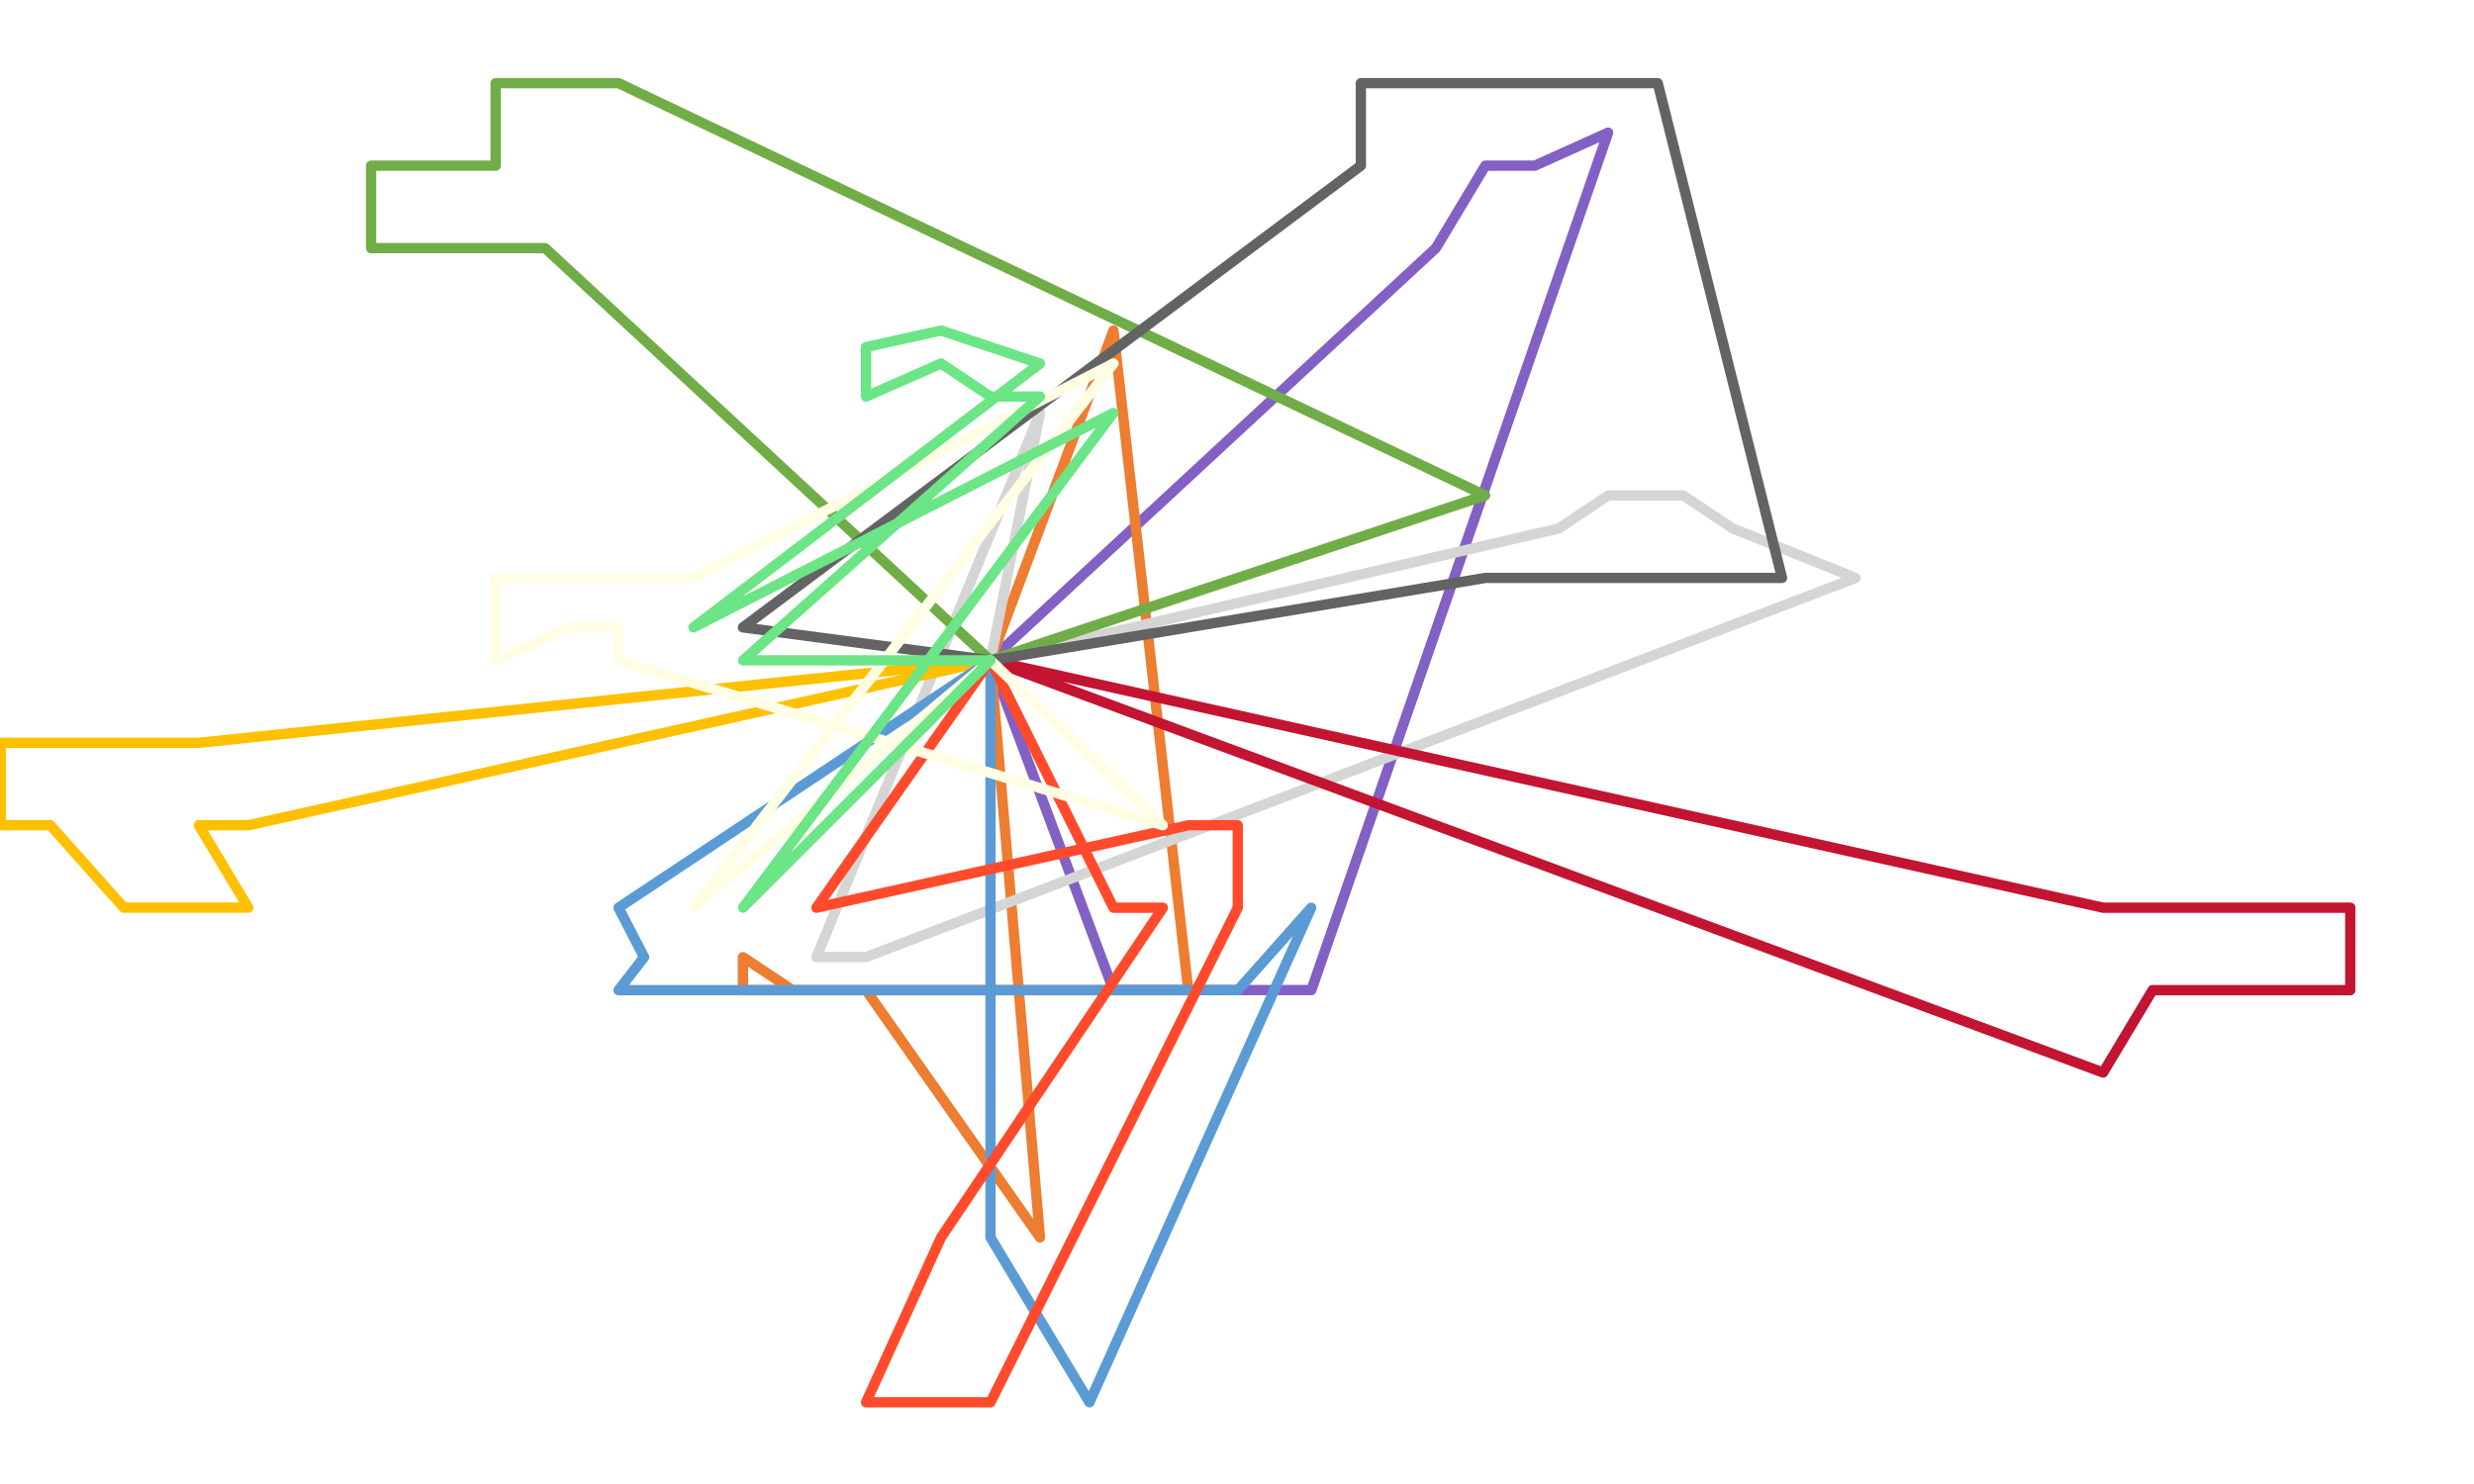
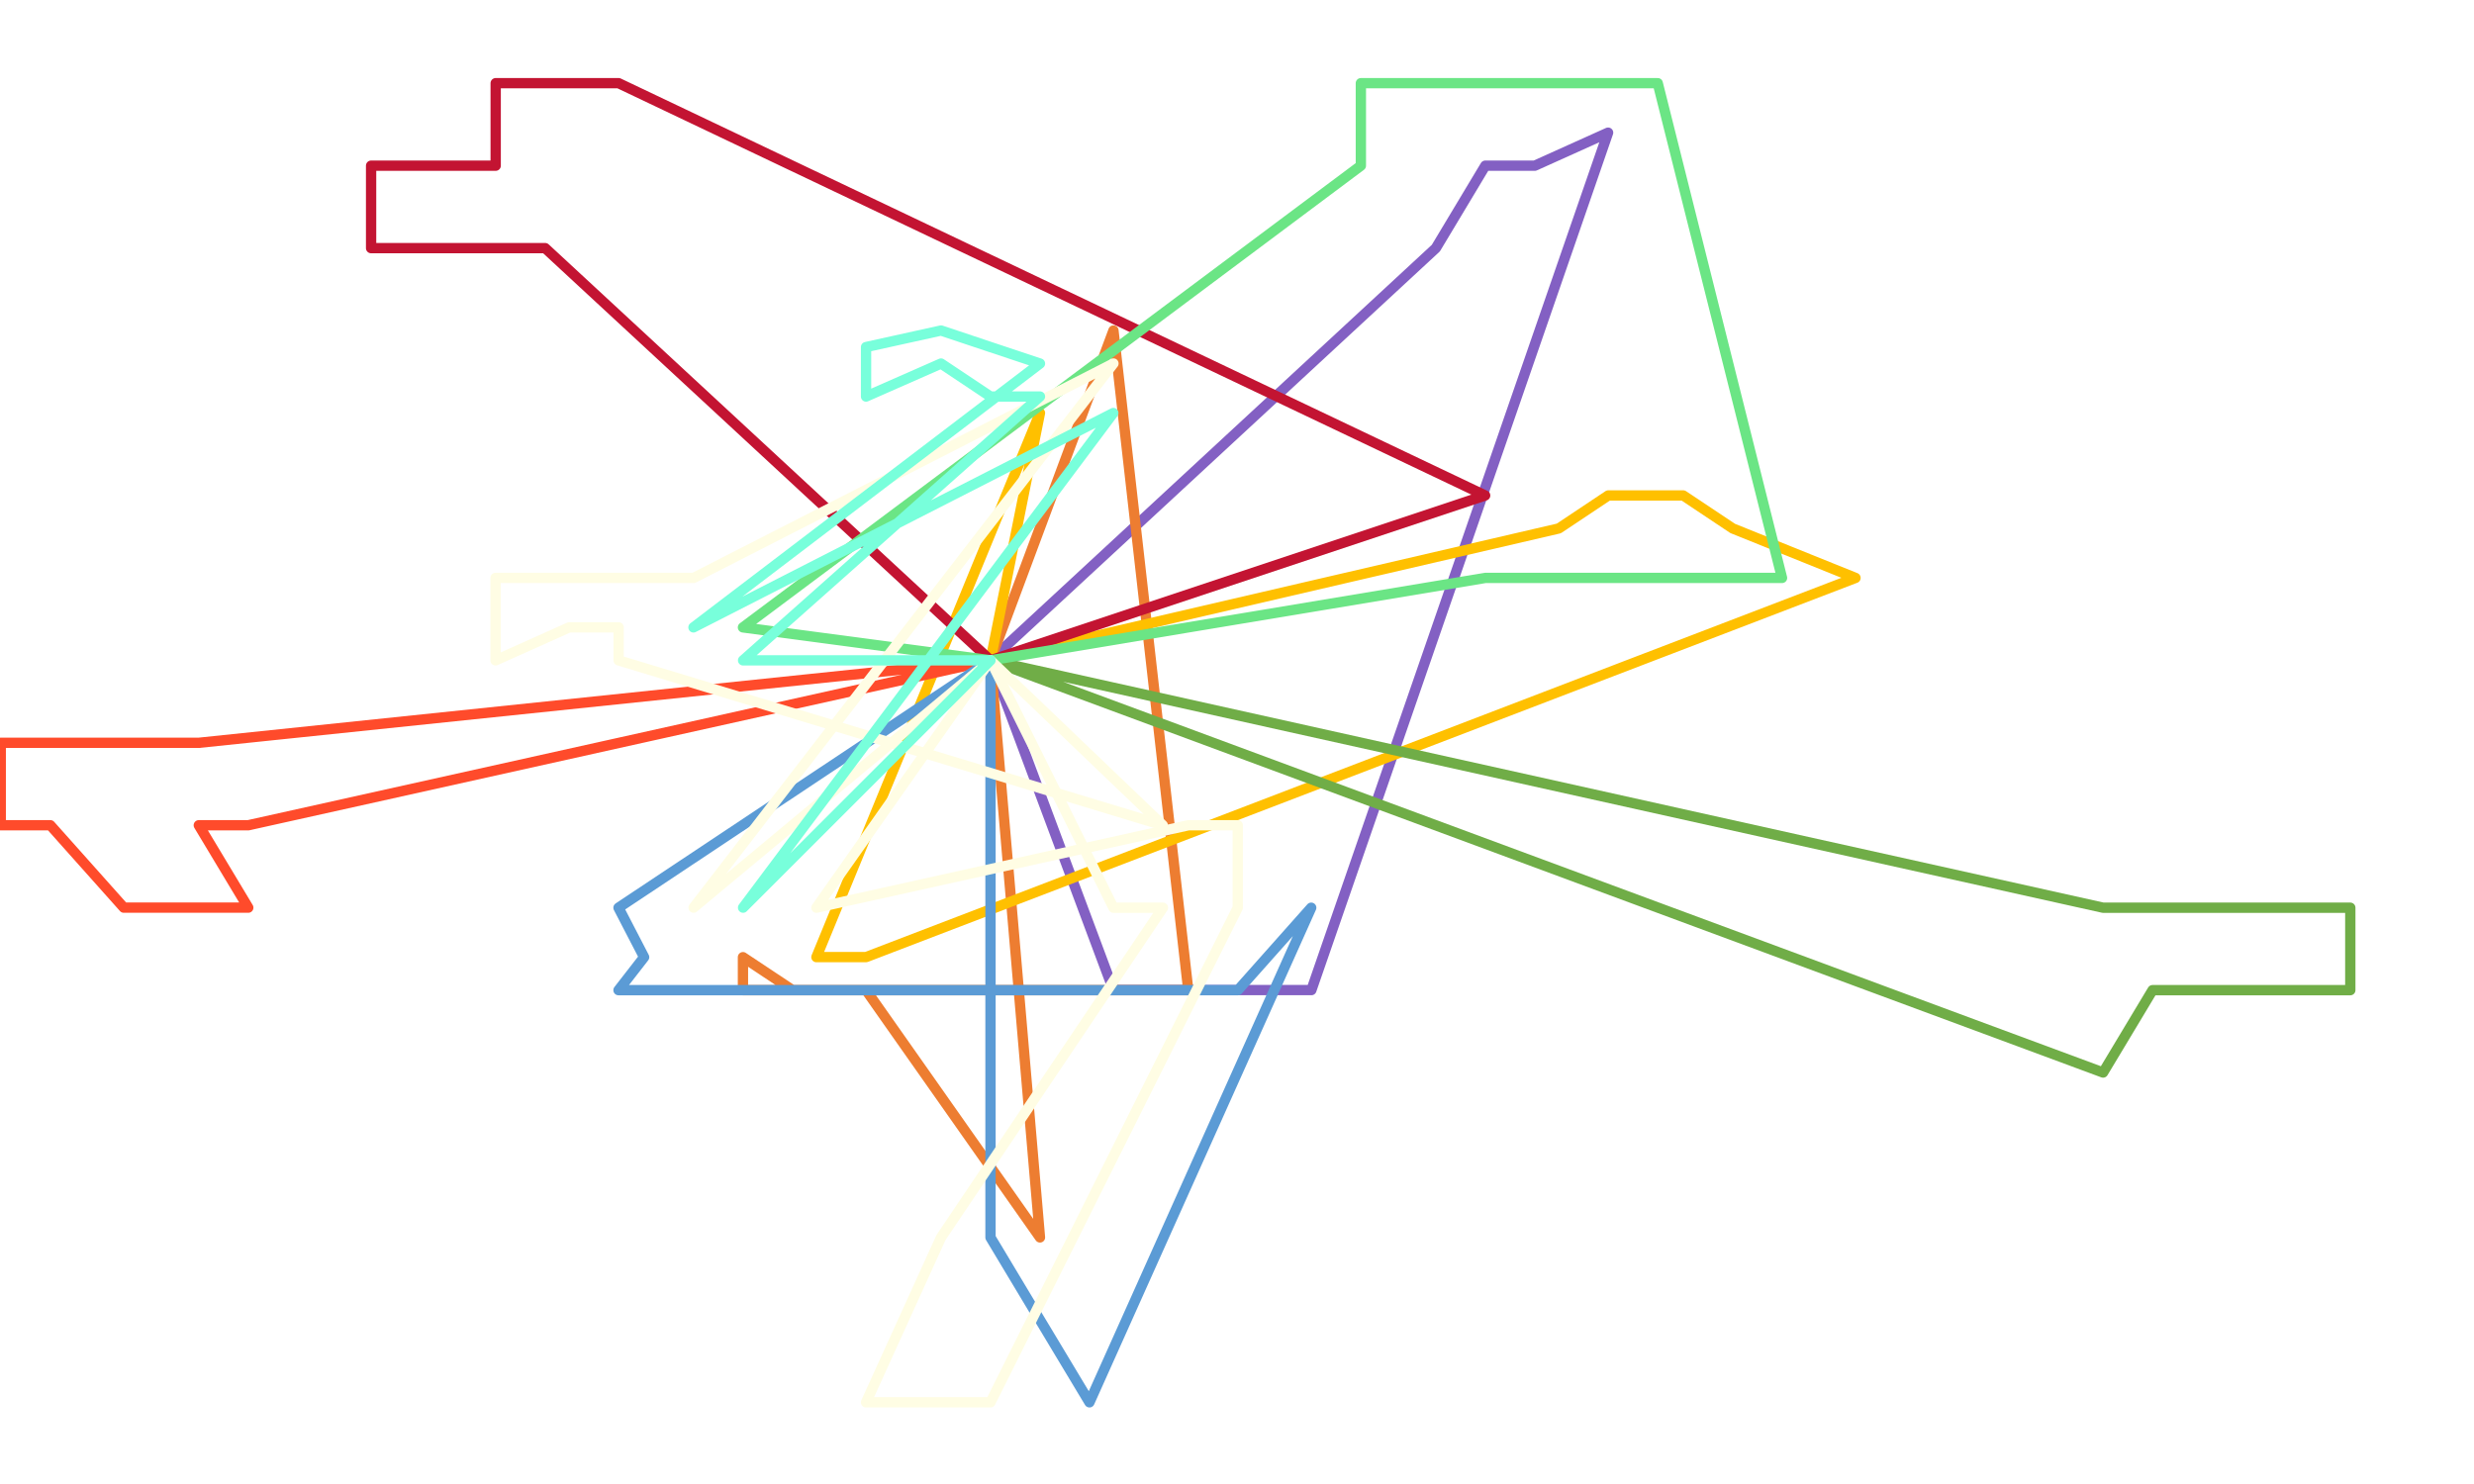
<svg xmlns="http://www.w3.org/2000/svg" width="1650" height="990" xml:space="preserve" overflow="hidden">
  <defs>
    <clipPath id="clip0">
      <rect x="2368" y="796" width="1650" height="990" />
    </clipPath>
  </defs>
  <g clip-path="url(#clip0)" transform="translate(-2368 -796)">
    <g>
      <path d="M3028.5 1236.54 3325.61 961.532 3358.61 906.53 3391.61 906.53 3440.5 884.5 3242.61 1456.5 3110.6 1456.5 3028.5 1236.54" stroke="#8360C3" stroke-width="6.875" stroke-linecap="round" stroke-linejoin="round" stroke-miterlimit="10" fill="none" />
    </g>
    <g>
      <path d="M3028.6 1236.54 3061.6 1621.5 2945.6 1456.55 2896.6 1456.55 2863.5 1434.55 2863.5 1456.55 3160.5 1456.55 3110.6 1016.5 3028.6 1236.54" stroke="#ED7D31" stroke-width="6.875" stroke-linecap="round" stroke-linejoin="round" stroke-miterlimit="10" fill="none" />
    </g>
    <g>
-       <path d="M3028.6 1236.54 3061.6 1071.5 2912.5 1434.5 2945.6 1434.5 3605.5 1181.54 3523.62 1148.54 3490.61 1126.54 3440.61 1126.54 3407.61 1148.54 3028.6 1236.54" stroke="#D5D5D5" stroke-width="6.875" stroke-linecap="round" stroke-linejoin="round" stroke-miterlimit="10" fill="none" />
+       <path d="M3028.6 1236.54 3061.6 1071.5 2912.5 1434.5 2945.6 1434.5 3605.5 1181.54 3523.62 1148.54 3490.61 1126.54 3440.61 1126.54 3407.61 1148.54 3028.6 1236.54" stroke="#FFC000" stroke-width="6.875" stroke-linecap="round" stroke-linejoin="round" stroke-miterlimit="10" fill="none" />
    </g>
    <g>
-       <path d="M3028.5 1236.5 2533.58 1346.54 2500.58 1346.54 2533.58 1401.5 2450.58 1401.5 2401.58 1346.54 2368.5 1346.54 2368.5 1291.54 2450.58 1291.54 2500.58 1291.54 3028.5 1236.5" stroke="#FFC000" stroke-width="6.875" stroke-linecap="round" stroke-linejoin="round" stroke-miterlimit="10" fill="none" />
+       <path d="M3028.5 1236.5 2533.58 1346.54 2500.58 1346.54 2533.58 1401.5 2450.58 1401.5 2401.58 1346.54 2368.5 1346.54 2368.5 1291.54 2450.58 1291.54 2500.58 1291.54 3028.5 1236.5" stroke="#FF4B2B" stroke-width="6.875" stroke-linecap="round" stroke-linejoin="round" stroke-miterlimit="10" fill="none" />
    </g>
    <g>
      <path d="M3028.6 1236.5 3028.6 1621.55 3061.6 1676.56 3094.6 1731.5 3242.5 1401.55 3193.6 1456.55 2830.59 1456.55 2780.5 1456.55 2797.59 1434.55 2780.5 1401.55 3028.6 1236.5" stroke="#5B9BD5" stroke-width="6.875" stroke-linecap="round" stroke-linejoin="round" stroke-miterlimit="10" fill="none" />
    </g>
    <g>
-       <path d="M3028.6 1236.5 2731.59 961.532 2665.59 961.532 2615.5 961.532 2615.5 906.53 2698.59 906.53 2698.59 851.5 2731.59 851.5 2780.59 851.5 3358.5 1126.54 3028.6 1236.5" stroke="#70AD47" stroke-width="6.875" stroke-linecap="round" stroke-linejoin="round" stroke-miterlimit="10" fill="none" />
+       <path d="M3028.6 1236.5 2731.59 961.532 2665.59 961.532 2615.5 961.532 2615.5 906.53 2698.59 906.53 2698.59 851.5 2731.59 851.5 2780.59 851.5 3358.5 1126.54 3028.6 1236.5" stroke="#C31432" stroke-width="6.875" stroke-linecap="round" stroke-linejoin="round" stroke-miterlimit="10" fill="none" />
    </g>
    <g>
-       <path d="M3028.5 1236.5 3770.62 1401.55 3820.63 1401.55 3853.63 1401.55 3935.5 1401.55 3935.5 1456.55 3886.63 1456.55 3820.63 1456.55 3803.62 1456.55 3770.62 1511.5 3028.5 1236.5" stroke="#C31432" stroke-width="6.875" stroke-linecap="round" stroke-linejoin="round" stroke-miterlimit="10" fill="none" />
+       <path d="M3028.5 1236.5 3770.62 1401.55 3820.63 1401.55 3853.63 1401.55 3935.5 1401.55 3935.5 1456.55 3886.63 1456.55 3820.63 1456.55 3803.62 1456.55 3770.62 1511.5 3028.5 1236.5" stroke="#70AD47" stroke-width="6.875" stroke-linecap="round" stroke-linejoin="round" stroke-miterlimit="10" fill="none" />
    </g>
    <g>
-       <path d="M3028.6 1236.5 2912.5 1401.55 3160.6 1346.54 3193.5 1346.54 3193.5 1401.55 3028.6 1731.5 2995.6 1731.5 2945.6 1731.5 2995.6 1621.55 3143.6 1401.55 3110.6 1401.55 3028.6 1236.5" stroke="#FF4B2B" stroke-width="6.875" stroke-linecap="round" stroke-linejoin="round" stroke-miterlimit="10" fill="none" />
+       <path d="M3028.6 1236.5 2912.5 1401.55 3160.6 1346.54 3193.5 1346.54 3193.5 1401.55 3028.6 1731.5 2995.6 1731.5 2945.6 1731.5 2995.6 1621.55 3143.6 1401.55 3110.6 1401.55 3028.6 1236.5" stroke="#FFFDE4" stroke-width="6.875" stroke-linecap="round" stroke-linejoin="round" stroke-miterlimit="10" fill="none" />
    </g>
    <g>
-       <path d="M3028.6 1236.5 3358.61 1181.54 3440.61 1181.54 3457.61 1181.54 3556.5 1181.54 3473.61 851.5 3440.61 851.5 3358.61 851.5 3275.61 851.5 3275.61 906.53 2863.5 1214.54 3028.6 1236.5" stroke="#636363" stroke-width="6.875" stroke-linecap="round" stroke-linejoin="round" stroke-miterlimit="10" fill="none" />
+       <path d="M3028.6 1236.5 3358.61 1181.54 3440.61 1181.54 3457.61 1181.54 3556.5 1181.54 3473.61 851.5 3440.61 851.5 3358.61 851.5 3275.61 851.5 3275.61 906.53 2863.5 1214.54 3028.6 1236.5" stroke="#6bE585" stroke-width="6.875" stroke-linecap="round" stroke-linejoin="round" stroke-miterlimit="10" fill="none" />
    </g>
    <g>
      <path d="M3028.6 1236.54 3143.5 1346.54 2780.59 1236.54 2780.59 1214.54 2747.59 1214.54 2698.5 1236.54 2698.5 1181.54 2747.59 1181.54 2780.59 1181.54 2830.59 1181.54 3110.6 1038.5 2830.59 1401.5 3028.6 1236.54" stroke="#FFFDE4" stroke-width="6.875" stroke-linecap="round" stroke-linejoin="round" stroke-miterlimit="10" fill="none" />
    </g>
    <g>
-       <path d="M3028.6 1236.54 2863.59 1236.54 3061.6 1060.53 3028.6 1060.53 2995.6 1038.53 2945.6 1060.53 2945.6 1027.53 2995.6 1016.5 3028.6 1027.53 3061.6 1038.53 2830.5 1214.54 3110.5 1071.54 2863.59 1401.5 3028.6 1236.54" stroke="#6bE585" stroke-width="6.875" stroke-linecap="round" stroke-linejoin="round" stroke-miterlimit="10" fill="none" />
+       <path d="M3028.6 1236.54 2863.59 1236.54 3061.6 1060.53 3028.6 1060.53 2995.6 1038.53 2945.6 1060.53 2945.6 1027.53 2995.6 1016.5 3028.6 1027.53 3061.6 1038.53 2830.5 1214.54 3110.5 1071.54 2863.59 1401.5 3028.6 1236.54" stroke="#78FFDB" stroke-width="6.875" stroke-linecap="round" stroke-linejoin="round" stroke-miterlimit="10" fill="none" />
    </g>
  </g>
</svg>
